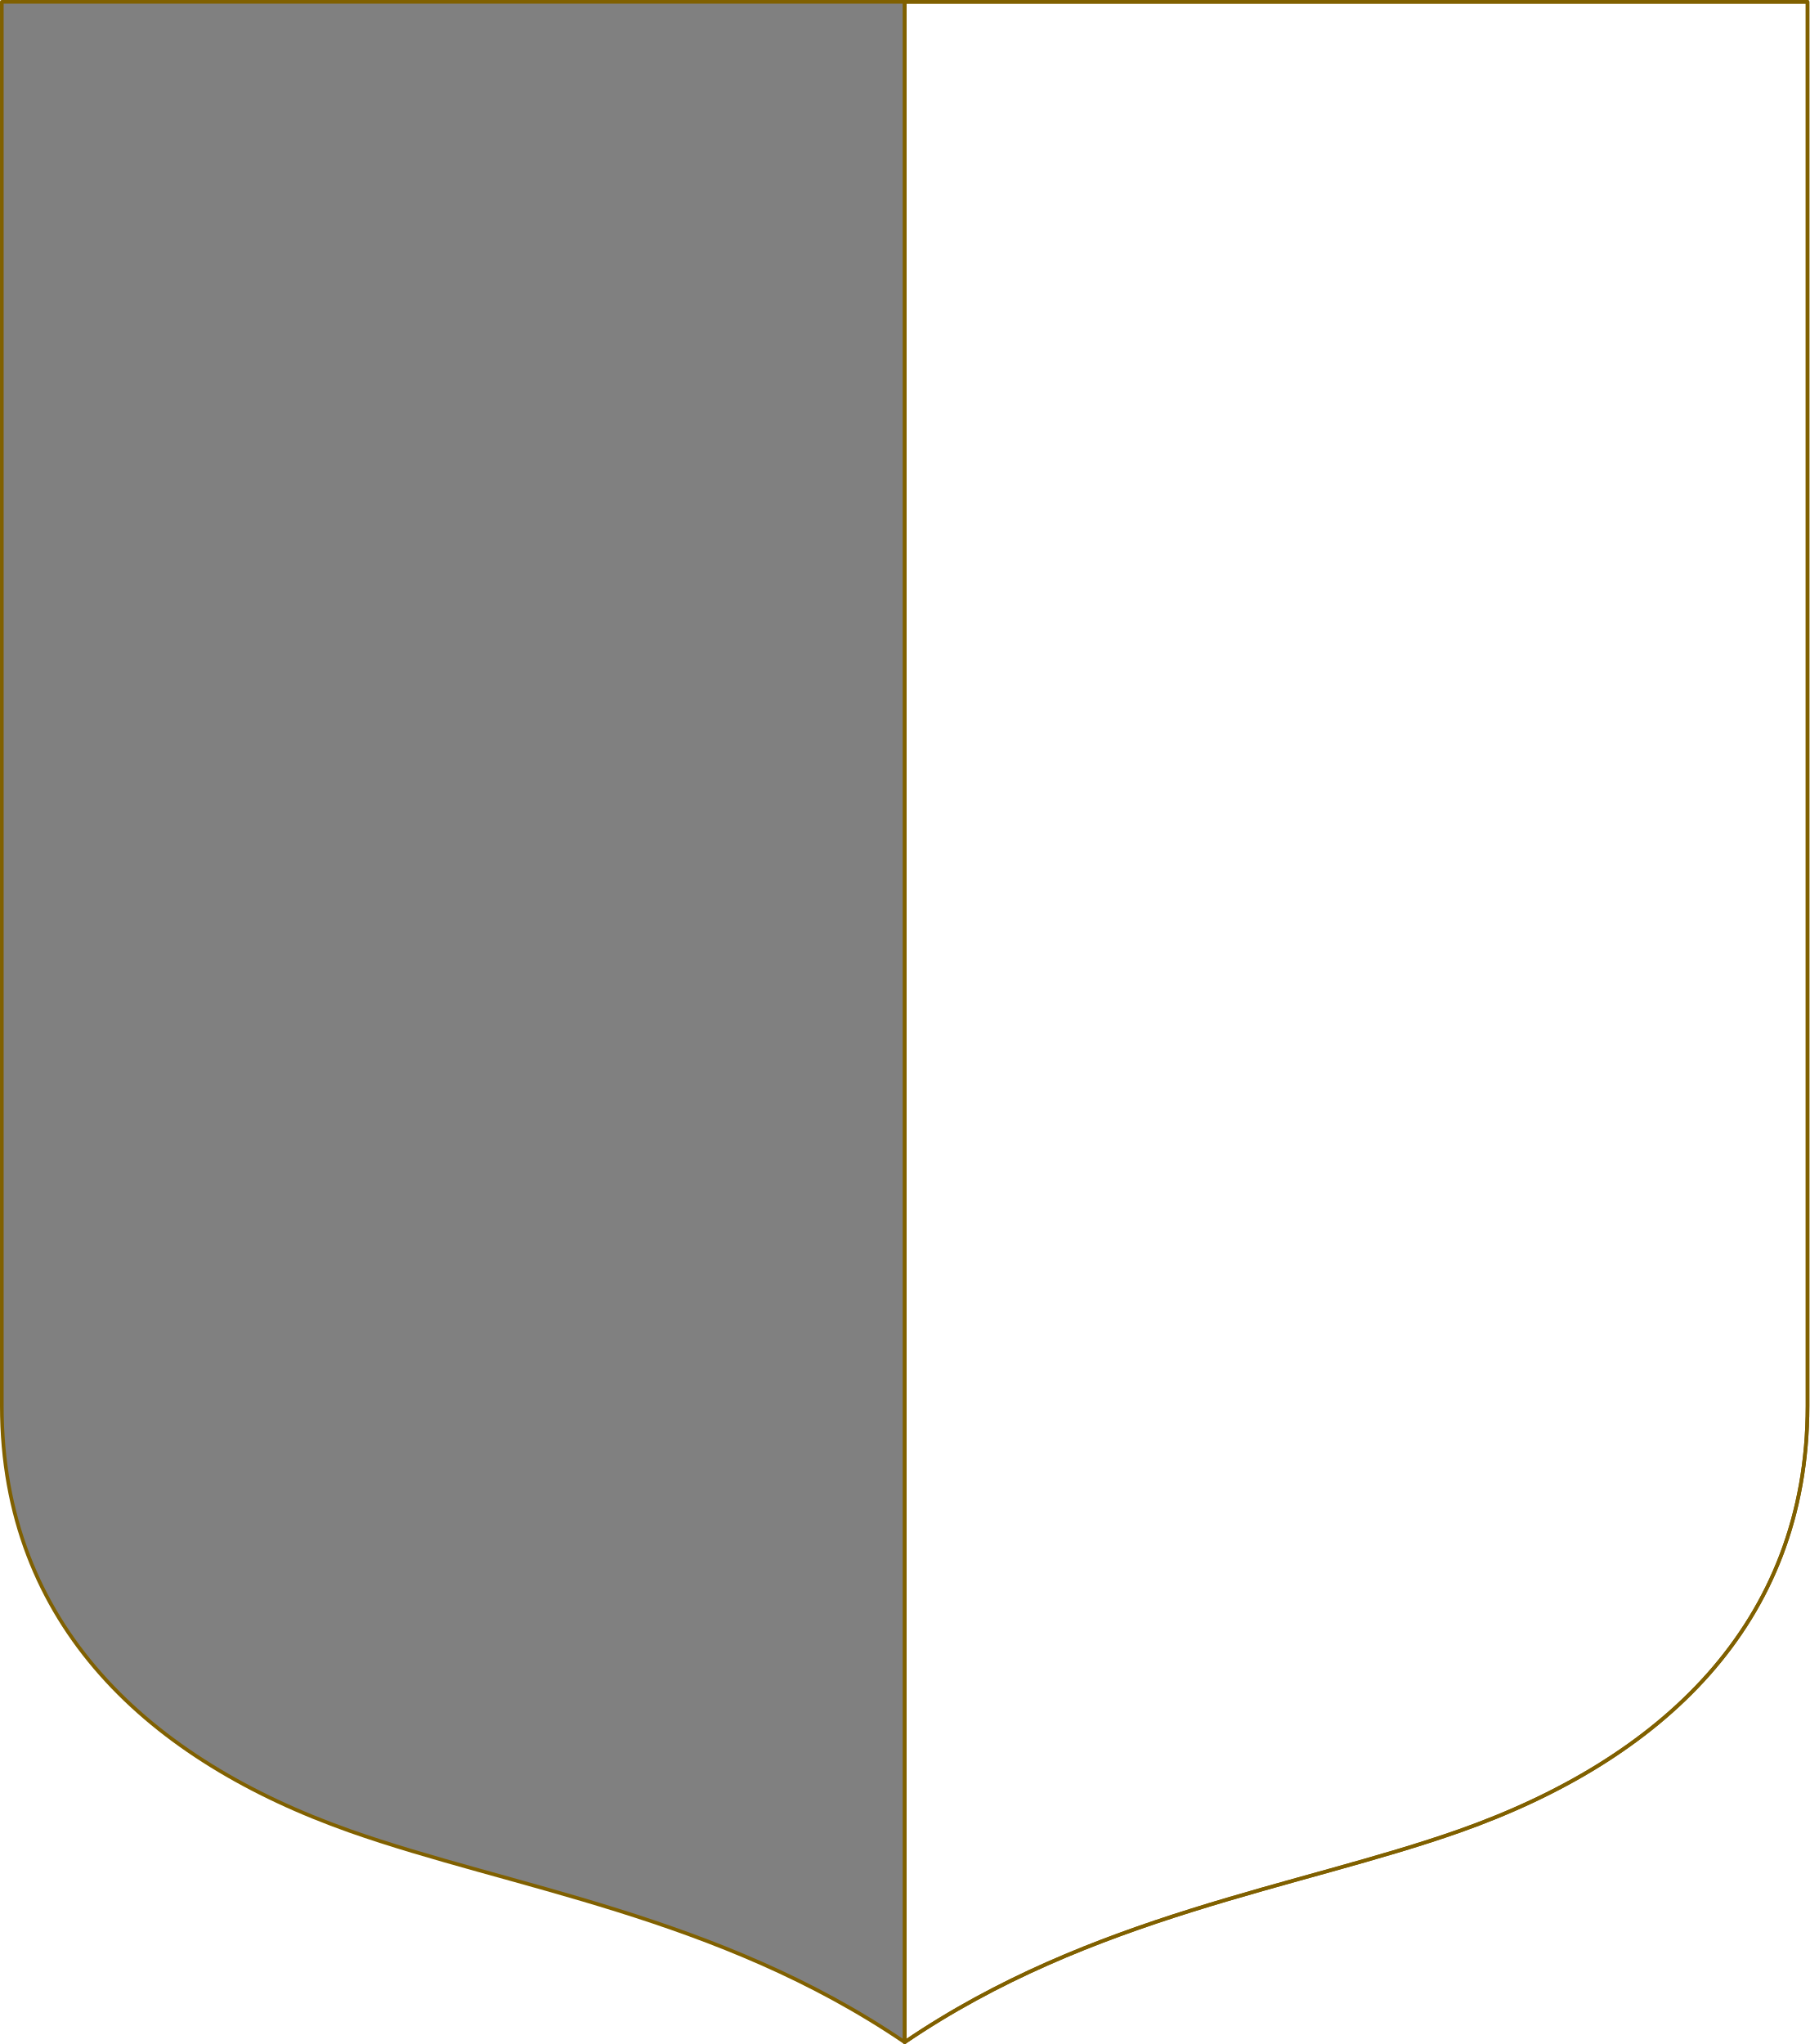
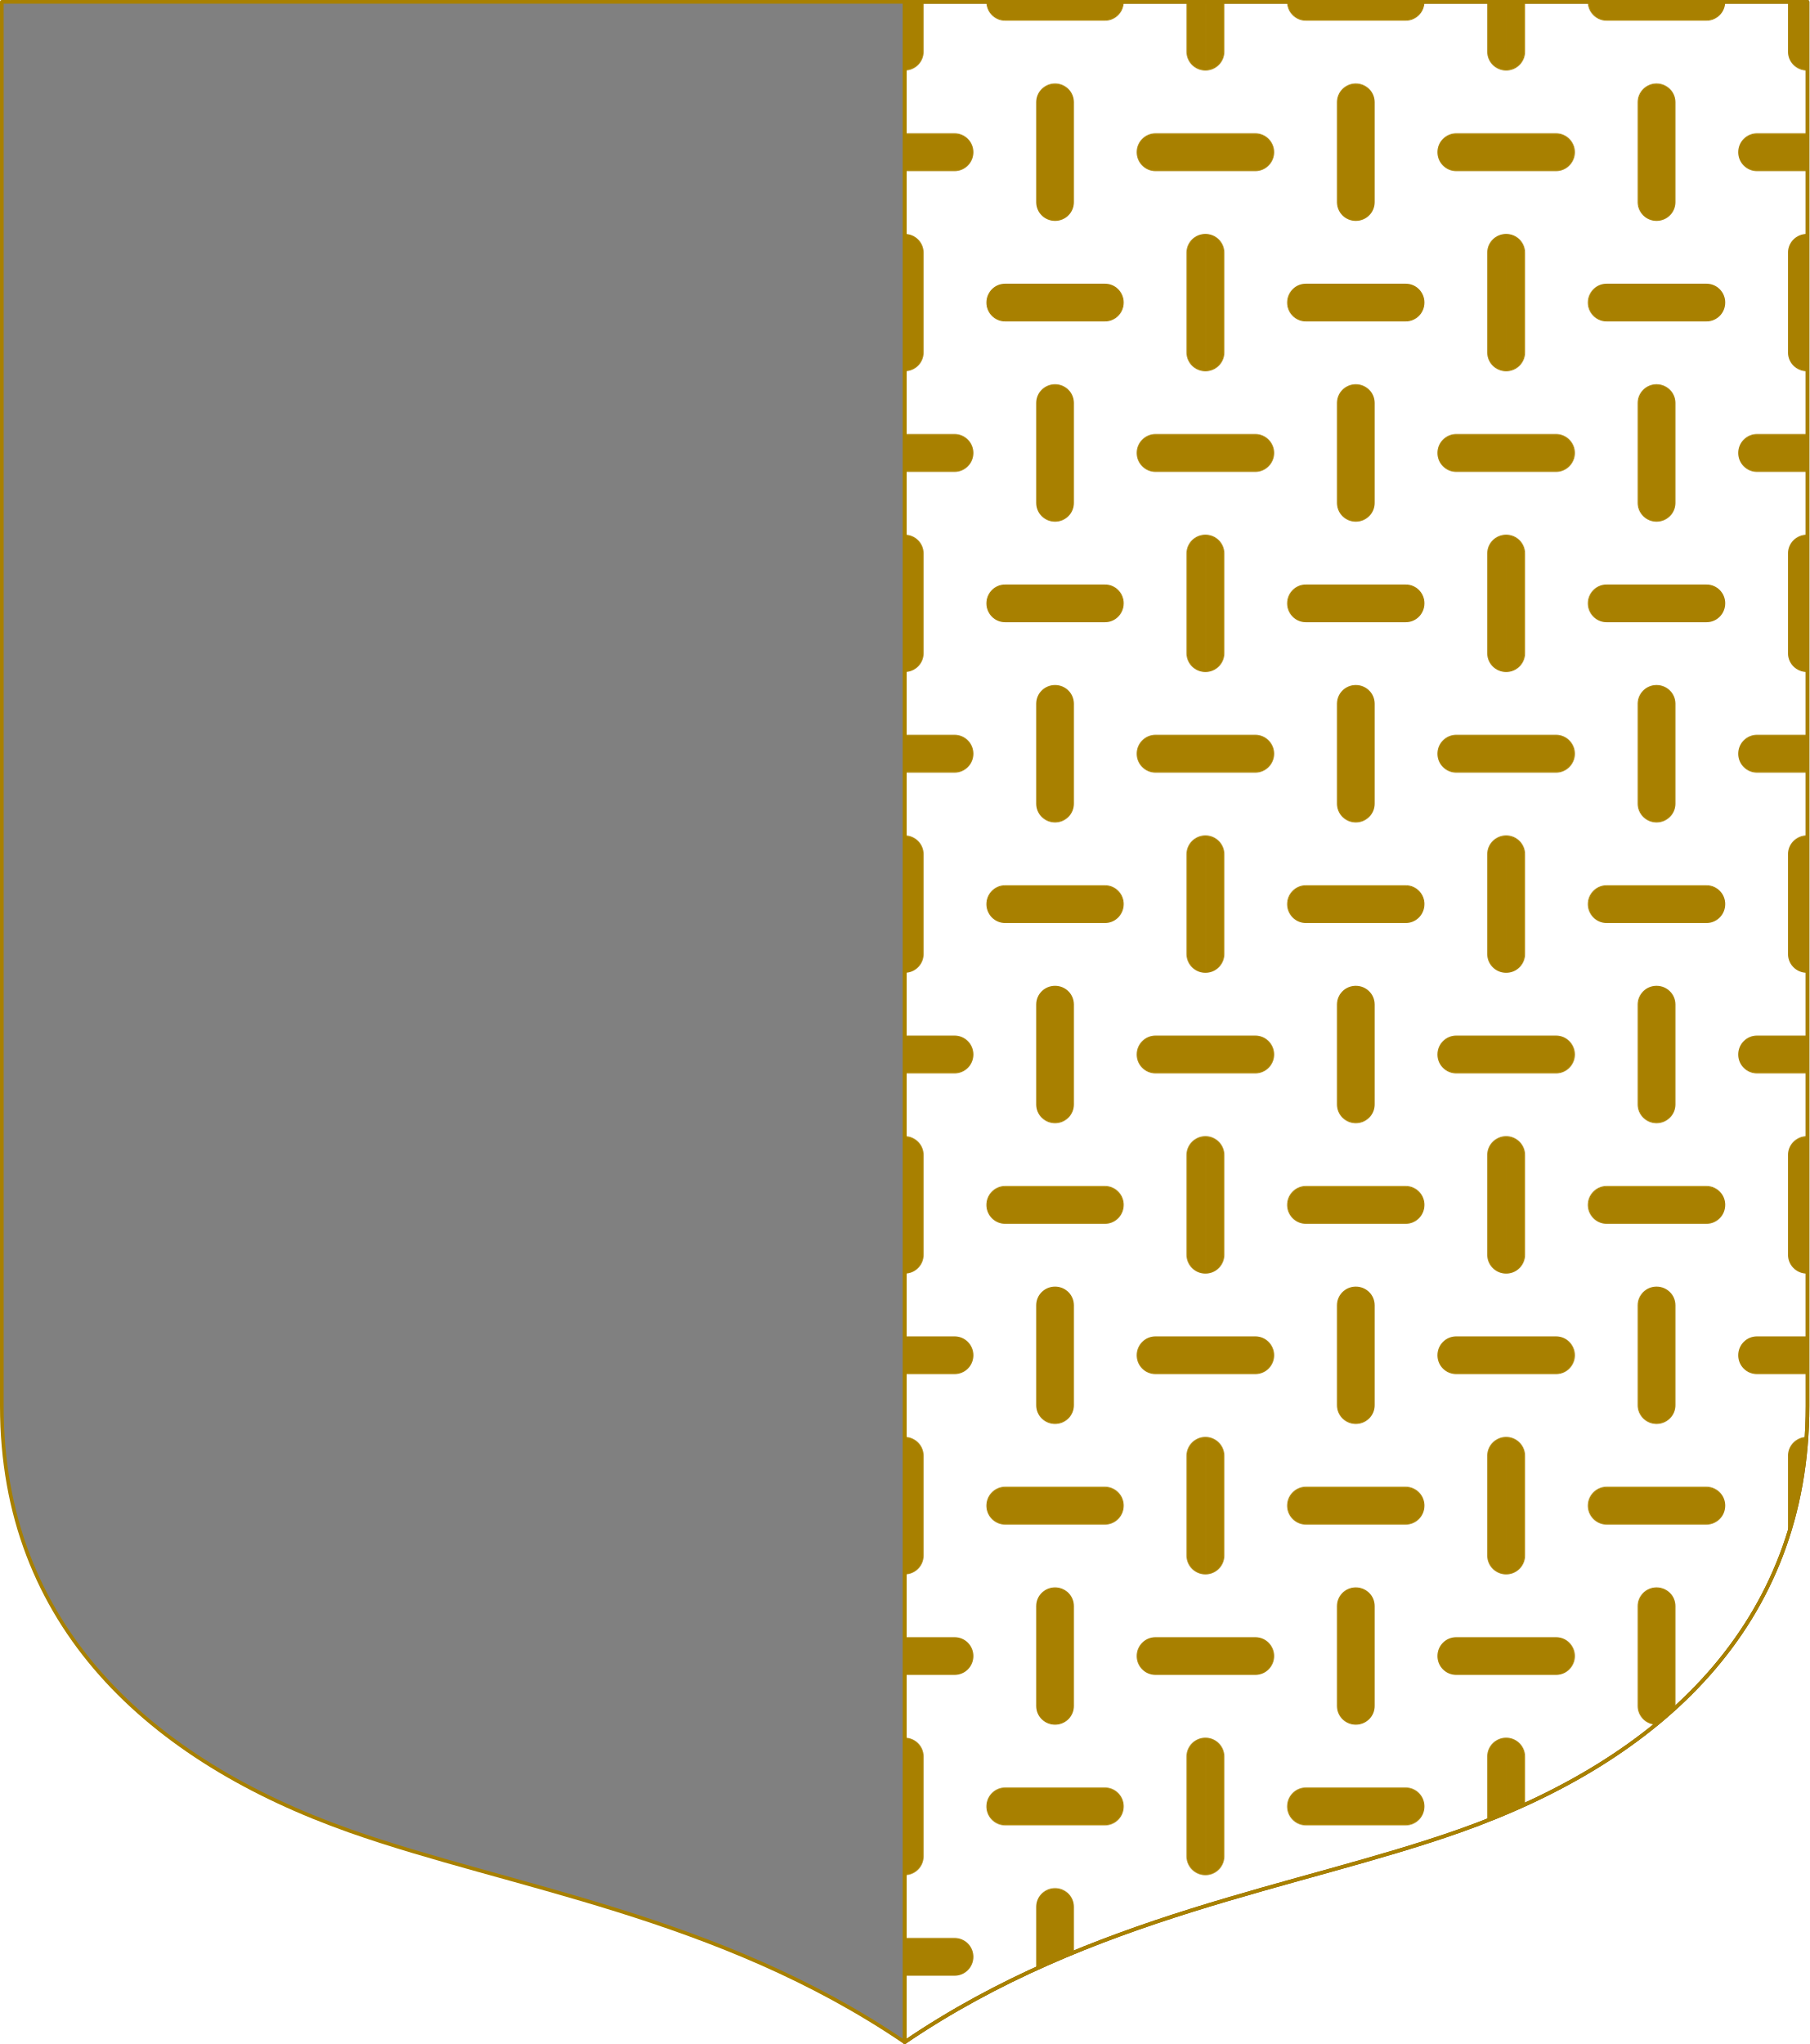
- <svg xmlns="http://www.w3.org/2000/svg" width="498.621" height="563.234" viewBox="0 0 131.927 149.022" version="1.1" id="svg8">
+ <svg xmlns="http://www.w3.org/2000/svg" xmlns:xlink="http://www.w3.org/1999/xlink" width="498.621" height="563.234" viewBox="0 0 131.927 149.022" version="1.1" id="svg8">
  <defs id="defs2">
+     <pattern xlink:href="#pattern25" preserveAspectRatio="xMidYMid" id="pattern26" patternTransform="matrix(0.353,0,0,0.353,389.9977,-132.4509)" x="0" y="0" />
    <pattern patternUnits="userSpaceOnUse" width="40.002" height="40" patternTransform="matrix(0.2645833,0,0,0.2645833,128.9397,235.4923)" id="pattern1788">
      <path id="circle1034" d="M 0,0 V 7.5 C 4.142,7.5 7.5,4.142 7.5,0 Z m 32.502,0 c 0,4.142 3.358,7.5 7.5,7.5 V 0 Z m -12.5,12.5 c -4.142,0 -7.5,3.358 -7.5,7.5 0,4.142 3.358,7.5 7.5,7.5 4.142,0 7.5,-3.358 7.5,-7.5 0,-4.142 -3.358,-7.5 -7.5,-7.5 z M 0,32.5 V 40 H 7.5 C 7.5,35.858 4.142,32.5 0,32.5 Z m 40.002,0 c -4.142,0 -7.5,3.358 -7.5,7.5 h 7.5 z" style="opacity:1;fill:#000000;fill-opacity:1;fill-rule:evenodd;stroke:none;stroke-width:5.433;stroke-linecap:butt;stroke-linejoin:round;stroke-miterlimit:4;stroke-dasharray:none;stroke-dashoffset:0;stroke-opacity:1" />
    </pattern>
    <pattern patternUnits="userSpaceOnUse" width="40.002" height="40" patternTransform="translate(1357.739,307.5328)" preserveAspectRatio="xMidYMid" id="pattern43">
      <path id="path43" d="M 0,0 V 7.5 C 4.142,7.5 7.5,4.142 7.5,0 Z m 32.502,0 c 0,4.142 3.358,7.5 7.5,7.5 V 0 Z M 20.002,12.5 c -4.142,0 -7.5,3.358 -7.5,7.5 0,4.142 3.358,7.5 7.5,7.5 4.142,0 7.5,-3.358 7.5,-7.5 0,-4.142 -3.358,-7.5 -7.5,-7.5 z M 0,32.5 v 7.5 h 7.5 c 0,-4.142 -3.358,-7.5 -7.5,-7.5 z m 40.002,0 c -4.142,0 -7.5,3.358 -7.5,7.5 h 7.5 z" style="opacity:1;fill:#806000;fill-opacity:1;fill-rule:evenodd;stroke:none;stroke-width:5.433;stroke-linecap:butt;stroke-linejoin:round;stroke-miterlimit:4;stroke-dasharray:none;stroke-dashoffset:0;stroke-opacity:1" />
    </pattern>
    <pattern patternUnits="userSpaceOnUse" width="75.594" height="113.385" patternTransform="translate(3888.018,1135.649)" preserveAspectRatio="xMidYMid" id="pattern1">
      <path id="path1-4" style="fill:#806000;fill-opacity:1;fill-rule:evenodd;stroke:none;stroke-width:5.133;stroke-linecap:butt;stroke-linejoin:round;stroke-miterlimit:4;stroke-dasharray:none;stroke-dashoffset:0;stroke-opacity:1" d="M 0,0 V 7.086 C 3.914,7.086 7.088,3.914 7.088,0 Z m 30.711,0 v 18.896 c 0,3.914 3.172,7.088 7.086,7.088 3.914,0 7.088,-3.174 7.088,-7.088 V 0 Z m 37.797,0 c 0,3.914 3.172,7.086 7.086,7.086 V 0 Z M 0,30.707 v 51.969 c 3.914,0 7.088,-3.172 7.088,-7.086 V 37.795 C 7.088,33.881 3.914,30.707 0,30.707 Z m 75.594,0 c -3.914,0 -7.086,3.174 -7.086,7.088 v 37.795 c 0,3.914 3.172,7.086 7.086,7.086 z M 37.797,49.605 c -3.914,0 -7.086,3.172 -7.086,7.086 0,3.914 3.172,7.088 7.086,7.088 3.914,0 7.088,-3.174 7.088,-7.088 0,-3.914 -3.174,-7.086 -7.088,-7.086 z m 0,37.795 c -3.914,0 -7.086,3.174 -7.086,7.088 V 113.385 H 44.885 V 94.488 c 0,-3.914 -3.174,-7.088 -7.088,-7.088 z M 0,106.299 v 7.086 H 7.088 C 7.088,109.471 3.914,106.299 0,106.299 Z m 75.594,0 c -3.914,0 -7.086,3.172 -7.086,7.086 h 7.086 z" />
    </pattern>
+     <pattern patternUnits="userSpaceOnUse" width="106.781" height="106.946" patternTransform="translate(13135.433,3989.258)" preserveAspectRatio="xMidYMid" id="pattern2" style="fill:#000000">
+       <g id="g1" transform="matrix(3.779528,0,0,3.779528,-14360.13,-3902.553)">
+         <path id="path2-5" style="fill:#806000;fill-opacity:1;fill-rule:evenodd;stroke:none;stroke-width:1.279;stroke-linecap:butt;stroke-linejoin:round;stroke-miterlimit:4;stroke-dasharray:none;stroke-dashoffset:0;stroke-opacity:1" d="m 3815.343,1042.008 c 0,-0.972 -0.794,-1.759 -1.773,-1.759 -0.979,0 -1.773,0.788 -1.773,1.759 v 9.381 c 0,0.972 0.794,1.759 1.773,1.759 0.979,0 1.773,-0.788 1.773,-1.759 z" />
+         <path id="path2-5-7" style="fill:#806000;fill-opacity:1;fill-rule:evenodd;stroke:none;stroke-width:1.279;stroke-linecap:butt;stroke-linejoin:round;stroke-miterlimit:4;stroke-dasharray:none;stroke-dashoffset:0;stroke-opacity:1" d="m 3807.134,1032.551 c 0,0.979 0.788,1.773 1.759,1.773 h 9.381 c 0.972,0 1.759,-0.794 1.759,-1.773 z" />
+         <path id="path2-5-7-4" style="fill:#806000;fill-opacity:1;fill-rule:evenodd;stroke:none;stroke-width:1.279;stroke-linecap:butt;stroke-linejoin:round;stroke-miterlimit:4;stroke-dasharray:none;stroke-dashoffset:0;stroke-opacity:1" d="m 3807.106,1060.847 c 0,-0.979 0.788,-1.773 1.759,-1.773 h 9.381 c 0.972,0 1.759,0.794 1.759,1.773 z" />
+         <path id="path8" style="fill:#806000;fill-opacity:1;fill-rule:evenodd;stroke:none;stroke-width:1.279;stroke-linecap:butt;stroke-linejoin:round;stroke-miterlimit:4;stroke-dasharray:none;stroke-dashoffset:0;stroke-opacity:1" d="m 3827.704,1032.565 h -1.773 v 4.691 c 0,0.972 0.794,1.759 1.773,1.759 z" />
+         <path id="path8-5" style="fill:#806000;fill-opacity:1;fill-rule:evenodd;stroke:none;stroke-width:1.279;stroke-linecap:butt;stroke-linejoin:round;stroke-miterlimit:4;stroke-dasharray:none;stroke-dashoffset:0;stroke-opacity:1" d="m 3799.451,1032.565 h 1.773 v 4.691 c 0,0.972 -0.794,1.759 -1.773,1.759 z" />
+         <path id="path8-6" style="fill:#806000;fill-opacity:1;fill-rule:evenodd;stroke:none;stroke-width:1.279;stroke-linecap:butt;stroke-linejoin:round;stroke-miterlimit:4;stroke-dasharray:none;stroke-dashoffset:0;stroke-opacity:1" d="m 3827.704,1060.833 h -1.773 v -4.691 c 0,-0.972 0.794,-1.759 1.773,-1.759 z" />
+         <path id="path8-5-4" style="fill:#806000;fill-opacity:1;fill-rule:evenodd;stroke:none;stroke-width:1.279;stroke-linecap:butt;stroke-linejoin:round;stroke-miterlimit:4;stroke-dasharray:none;stroke-dashoffset:0;stroke-opacity:1" d="m 3799.451,1060.833 h 1.773 v -4.691 c 0,-0.972 -0.794,-1.759 -1.773,-1.759 z" />
+         <path id="path9" style="fill:#806000;fill-opacity:1;fill-rule:evenodd;stroke:none;stroke-width:1.279;stroke-linecap:butt;stroke-linejoin:round;stroke-miterlimit:4;stroke-dasharray:none;stroke-dashoffset:0;stroke-opacity:1" d="m 3822.999,1048.486 h 4.691 v -3.546 h -4.691 c -0.972,0 -1.759,0.794 -1.759,1.773 0,0.979 0.788,1.773 1.759,1.773 z" />
+         <path id="path9-2" style="fill:#806000;fill-opacity:1;fill-rule:evenodd;stroke:none;stroke-width:1.279;stroke-linecap:butt;stroke-linejoin:round;stroke-miterlimit:4;stroke-dasharray:none;stroke-dashoffset:0;stroke-opacity:1" d="m 3804.142,1048.486 h -4.691 v -3.546 h 4.691 c 0.972,0 1.759,0.794 1.759,1.773 0,0.979 -0.788,1.773 -1.759,1.773 z" />
+       </g>
+     </pattern>
+     <pattern patternUnits="userSpaceOnUse" width="62.152" height="62.248" patternTransform="translate(498.6209,-59.24729)" preserveAspectRatio="xMidYMid" id="pattern11">
+       <g id="g11" transform="matrix(2.199864,0,0,2.199864,-8358.274,-2271.471)" style="fill:#a88000;fill-opacity:1;stroke:none;stroke-opacity:1">
+         <path id="path1" style="fill:#a88000;fill-opacity:1;fill-rule:evenodd;stroke:none;stroke-width:1.279;stroke-linecap:butt;stroke-linejoin:round;stroke-miterlimit:4;stroke-dasharray:none;stroke-dashoffset:0;stroke-opacity:1" d="m 3815.343,1042.008 c 0,-0.972 -0.794,-1.759 -1.773,-1.759 -0.979,0 -1.773,0.788 -1.773,1.759 v 9.381 c 0,0.972 0.794,1.759 1.773,1.759 0.979,0 1.773,-0.788 1.773,-1.759 z" />
+         <path id="path2" style="fill:#a88000;fill-opacity:1;fill-rule:evenodd;stroke:none;stroke-width:1.279;stroke-linecap:butt;stroke-linejoin:round;stroke-miterlimit:4;stroke-dasharray:none;stroke-dashoffset:0;stroke-opacity:1" d="m 3807.134,1032.551 c 0,0.979 0.788,1.773 1.759,1.773 h 9.381 c 0.972,0 1.759,-0.794 1.759,-1.773 z" />
+         <path id="path3" style="fill:#a88000;fill-opacity:1;fill-rule:evenodd;stroke:none;stroke-width:1.279;stroke-linecap:butt;stroke-linejoin:round;stroke-miterlimit:4;stroke-dasharray:none;stroke-dashoffset:0;stroke-opacity:1" d="m 3807.106,1060.847 c 0,-0.979 0.788,-1.773 1.759,-1.773 h 9.381 c 0.972,0 1.759,0.794 1.759,1.773 z" />
+         <path id="path4" style="fill:#a88000;fill-opacity:1;fill-rule:evenodd;stroke:none;stroke-width:1.279;stroke-linecap:butt;stroke-linejoin:round;stroke-miterlimit:4;stroke-dasharray:none;stroke-dashoffset:0;stroke-opacity:1" d="m 3827.704,1032.565 h -1.773 v 4.691 c 0,0.972 0.794,1.759 1.773,1.759 z" />
+         <path id="path5" style="fill:#a88000;fill-opacity:1;fill-rule:evenodd;stroke:none;stroke-width:1.279;stroke-linecap:butt;stroke-linejoin:round;stroke-miterlimit:4;stroke-dasharray:none;stroke-dashoffset:0;stroke-opacity:1" d="m 3799.451,1032.565 h 1.773 v 4.691 c 0,0.972 -0.794,1.759 -1.773,1.759 z" />
+         <path id="path6" style="fill:#a88000;fill-opacity:1;fill-rule:evenodd;stroke:none;stroke-width:1.279;stroke-linecap:butt;stroke-linejoin:round;stroke-miterlimit:4;stroke-dasharray:none;stroke-dashoffset:0;stroke-opacity:1" d="m 3827.704,1060.833 h -1.773 v -4.691 c 0,-0.972 0.794,-1.759 1.773,-1.759 z" />
+         <path id="path7" style="fill:#a88000;fill-opacity:1;fill-rule:evenodd;stroke:none;stroke-width:1.279;stroke-linecap:butt;stroke-linejoin:round;stroke-miterlimit:4;stroke-dasharray:none;stroke-dashoffset:0;stroke-opacity:1" d="m 3799.451,1060.833 h 1.773 v -4.691 c 0,-0.972 -0.794,-1.759 -1.773,-1.759 z" />
+         <path id="path10" style="fill:#a88000;fill-opacity:1;fill-rule:evenodd;stroke:none;stroke-width:1.279;stroke-linecap:butt;stroke-linejoin:round;stroke-miterlimit:4;stroke-dasharray:none;stroke-dashoffset:0;stroke-opacity:1" d="m 3822.999,1048.486 h 4.691 v -3.546 h -4.691 c -0.972,0 -1.759,0.794 -1.759,1.773 0,0.979 0.788,1.773 1.759,1.773 z" />
+         <path id="path11" style="fill:#a88000;fill-opacity:1;fill-rule:evenodd;stroke:none;stroke-width:1.279;stroke-linecap:butt;stroke-linejoin:round;stroke-miterlimit:4;stroke-dasharray:none;stroke-dashoffset:0;stroke-opacity:1" d="m 3804.142,1048.486 h -4.691 v -3.546 h 4.691 c 0.972,0 1.759,0.794 1.759,1.773 0,0.979 -0.788,1.773 -1.759,1.773 z" />
+       </g>
+     </pattern>
+     <pattern patternUnits="userSpaceOnUse" width="62.12" height="62.12" patternTransform="translate(419.0599,-87.42217)" preserveAspectRatio="xMidYMid" id="pattern25">
+       <g id="g20" transform="matrix(2.199864,0,0,2.199864,-8278.713,-2246.296)" style="fill:#a88000;fill-opacity:1;stroke:none;stroke-opacity:1">
+         <g id="g24">
+           <path id="path12" style="fill:#a88000;fill-opacity:1;fill-rule:evenodd;stroke:none;stroke-width:1.279;stroke-linecap:butt;stroke-linejoin:round;stroke-miterlimit:4;stroke-dasharray:none;stroke-dashoffset:0;stroke-opacity:1" d="m 3779.177,1030.535 c 0,-0.972 -0.794,-1.759 -1.773,-1.759 -0.979,0 -1.773,0.788 -1.773,1.759 v 9.381 c 0,0.972 0.794,1.759 1.773,1.759 0.979,0 1.773,-0.788 1.773,-1.759 z" />
+           <path id="path13" style="fill:#a88000;fill-opacity:1;fill-rule:evenodd;stroke:none;stroke-width:1.279;stroke-linecap:butt;stroke-linejoin:round;stroke-miterlimit:4;stroke-dasharray:none;stroke-dashoffset:0;stroke-opacity:1" d="m 3770.954,1021.107 c 0,0.979 0.788,1.773 1.759,1.773 h 9.381 c 0.972,0 1.759,-0.794 1.759,-1.773 z" />
+           <path id="path16" style="fill:#a88000;fill-opacity:1;fill-rule:evenodd;stroke:none;stroke-width:1.279;stroke-linecap:butt;stroke-linejoin:round;stroke-miterlimit:4;stroke-dasharray:none;stroke-dashoffset:0;stroke-opacity:1" d="m 3763.285,1049.345 h 1.773 v -4.691 c 0,-0.972 -0.794,-1.759 -1.773,-1.759 z" />
+           <path id="path17" style="fill:#a88000;fill-opacity:1;fill-rule:evenodd;stroke:none;stroke-width:1.279;stroke-linecap:butt;stroke-linejoin:round;stroke-miterlimit:4;stroke-dasharray:none;stroke-dashoffset:0;stroke-opacity:1" d="m 3791.523,1021.107 h -1.773 v 4.691 c 0,0.972 0.794,1.759 1.773,1.759 z" />
+           <path id="path20" style="fill:#a88000;fill-opacity:1;fill-rule:evenodd;stroke:none;stroke-width:1.279;stroke-linecap:butt;stroke-linejoin:round;stroke-miterlimit:4;stroke-dasharray:none;stroke-dashoffset:0;stroke-opacity:1" d="m 3767.975,1036.999 h -4.691 v -3.546 h 4.691 c 0.972,0 1.759,0.794 1.759,1.773 0,0.979 -0.788,1.773 -1.759,1.773 z" />
+           <path id="path21" style="fill:#a88000;fill-opacity:1;fill-rule:evenodd;stroke:none;stroke-width:1.279;stroke-linecap:butt;stroke-linejoin:round;stroke-miterlimit:4;stroke-dasharray:none;stroke-dashoffset:0;stroke-opacity:1" d="m 3783.854,1049.345 c 0,-0.979 -0.788,-1.773 -1.759,-1.773 h -9.381 c -0.972,0 -1.759,0.794 -1.759,1.773 z" />
+           <path id="path22" style="fill:#a88000;fill-opacity:1;fill-rule:evenodd;stroke:none;stroke-width:1.279;stroke-linecap:butt;stroke-linejoin:round;stroke-miterlimit:4;stroke-dasharray:none;stroke-dashoffset:0;stroke-opacity:1" d="m 3791.523,1049.345 h -1.773 v -4.691 c 0,-0.972 0.794,-1.759 1.773,-1.759 z" />
+           <path id="path23" style="fill:#a88000;fill-opacity:1;fill-rule:evenodd;stroke:none;stroke-width:1.279;stroke-linecap:butt;stroke-linejoin:round;stroke-miterlimit:4;stroke-dasharray:none;stroke-dashoffset:0;stroke-opacity:1" d="m 3763.285,1021.107 h 1.773 v 4.691 c 0,0.972 -0.794,1.759 -1.773,1.759 z" />
+           <path id="path24" style="fill:#a88000;fill-opacity:1;fill-rule:evenodd;stroke:none;stroke-width:1.279;stroke-linecap:butt;stroke-linejoin:round;stroke-miterlimit:4;stroke-dasharray:none;stroke-dashoffset:0;stroke-opacity:1" d="m 3786.832,1033.453 h 4.691 v 3.546 h -4.691 c -0.972,0 -1.759,-0.794 -1.759,-1.773 0,-0.979 0.788,-1.773 1.759,-1.773 z" />
+         </g>
+       </g>
+     </pattern>
  </defs>
  <g id="layer1" transform="translate(-324.0343,22.94069)">
    <g id="g13346" style="stroke:#806000;stroke-width:0.265;stroke-linecap:round;stroke-linejoin:round;stroke-miterlimit:4;stroke-dasharray:none;stroke-opacity:1" transform="translate(-129.1241,-148.843)" />
    <path id="path1795" d="m 389.998,-22.808 h 65.831 V 79.571 c 0,15.993 -10.795,25.82 -25.36,30.969 -11.742,4.151 -26.848,6.148 -40.471,15.41 z" style="fill:none;fill-opacity:1;stroke:#806000;stroke-width:0.265;stroke-linecap:round;stroke-linejoin:round;stroke-miterlimit:4;stroke-dasharray:none;stroke-opacity:1" />
-     <path id="path994" d="M 389.998,-22.808 H 324.167 V 79.571 c 0,15.993 10.795,25.82 25.36,30.969 11.742,4.151 26.848,6.148 40.471,15.41 z" style="fill:#808080;fill-opacity:1;stroke:#806000;stroke-width:0.265;stroke-linecap:round;stroke-linejoin:round;stroke-miterlimit:4;stroke-dasharray:none;stroke-opacity:1" />
-     <path style="fill:none;fill-opacity:1;stroke:#806000;stroke-width:0.265;stroke-linecap:round;stroke-linejoin:round;stroke-miterlimit:4;stroke-dasharray:none;stroke-opacity:1" d="m 389.998,-22.808 h 65.831 V 79.571 c 0,15.993 -10.795,25.82 -25.36,30.969 -11.742,4.151 -26.848,6.148 -40.471,15.41 z" id="path996" />
-     <path id="path2-5" style="fill:#806000;fill-opacity:1;fill-rule:evenodd;stroke:none;stroke-width:1.279;stroke-linecap:butt;stroke-linejoin:round;stroke-miterlimit:4;stroke-dasharray:none;stroke-dashoffset:0;stroke-opacity:1" d="m 3811.797,1042.008 v 4.691 h 3.546 v -4.691 c 0,-0.972 -0.794,-1.759 -1.773,-1.759 -0.979,0 -1.773,0.788 -1.773,1.759 z" />
-     <path id="path2-5-9" style="fill:#806000;fill-opacity:1;fill-rule:evenodd;stroke:none;stroke-width:1.279;stroke-linecap:butt;stroke-linejoin:round;stroke-miterlimit:4;stroke-dasharray:none;stroke-dashoffset:0;stroke-opacity:1" d="m 3818.275,1030.777 h -4.691 v 3.546 h 4.691 c 0.972,0 1.759,-0.794 1.759,-1.773 0,-0.979 -0.788,-1.773 -1.759,-1.773 z" />
-     <path id="path8" style="fill:#806000;fill-opacity:1;fill-rule:evenodd;stroke:none;stroke-width:1.279;stroke-linecap:butt;stroke-linejoin:round;stroke-miterlimit:4;stroke-dasharray:none;stroke-dashoffset:0;stroke-opacity:1" d="m 3829.477,1037.255 v -4.691 h -3.546 v 4.691 c 0,0.972 0.794,1.759 1.773,1.759 0.979,0 1.773,-0.788 1.773,-1.759 z" />
-     <path id="path9" style="fill:#806000;fill-opacity:1;fill-rule:evenodd;stroke:none;stroke-width:1.279;stroke-linecap:butt;stroke-linejoin:round;stroke-miterlimit:4;stroke-dasharray:none;stroke-dashoffset:0;stroke-opacity:1" d="m 3822.999,1048.486 h 4.691 v -3.546 h -4.691 c -0.972,0 -1.759,0.794 -1.759,1.773 0,0.979 0.788,1.773 1.759,1.773 z" />
+     <path id="path994" d="M 389.998,-22.808 H 324.167 V 79.571 c 0,15.993 10.795,25.82 25.36,30.969 11.742,4.151 26.848,6.148 40.471,15.41 z" style="fill:#808080;fill-opacity:1;stroke:#a88000;stroke-width:0.265;stroke-linecap:round;stroke-linejoin:round;stroke-miterlimit:4;stroke-dasharray:none;stroke-opacity:1" />
+     <path style="fill:url(#pattern26);fill-opacity:1;stroke:#a88000;stroke-width:0.265;stroke-linecap:round;stroke-linejoin:round;stroke-miterlimit:4;stroke-dasharray:none;stroke-opacity:1" d="m 389.998,-22.808 h 65.831 V 79.571 c 0,15.993 -10.795,25.82 -25.36,30.969 -11.742,4.151 -26.848,6.148 -40.471,15.41 z" id="path996" />
  </g>
</svg>
